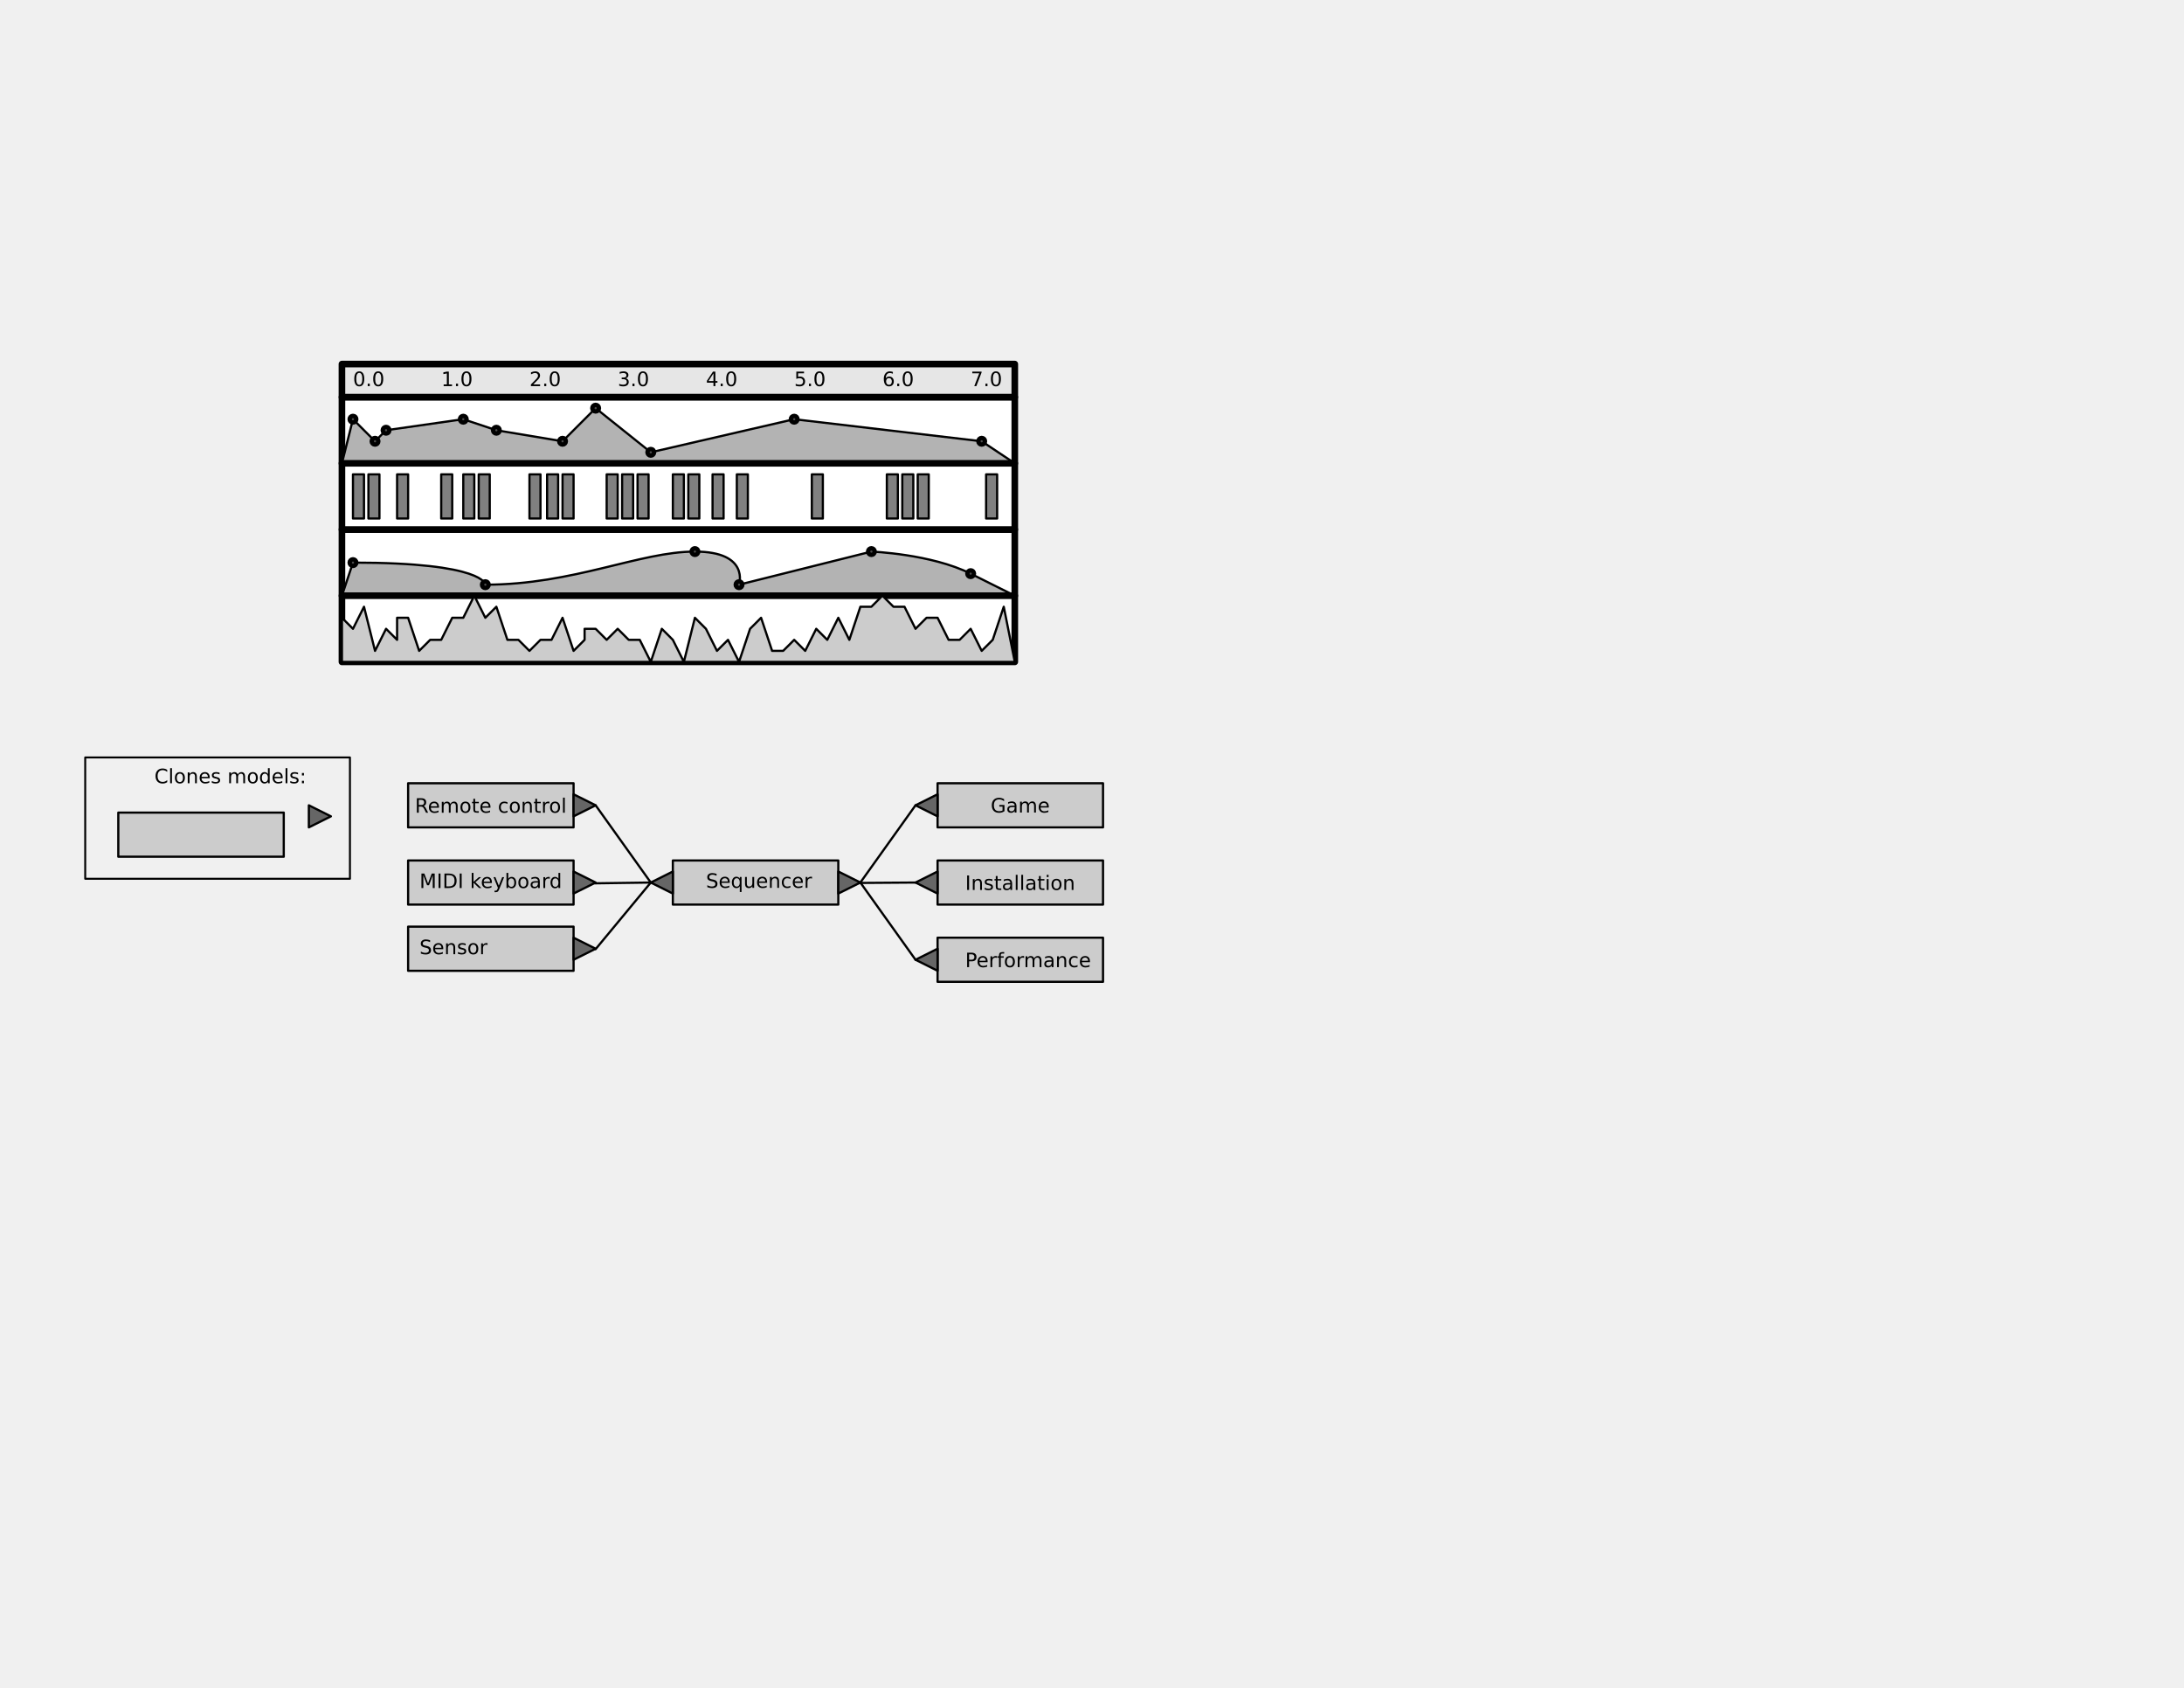
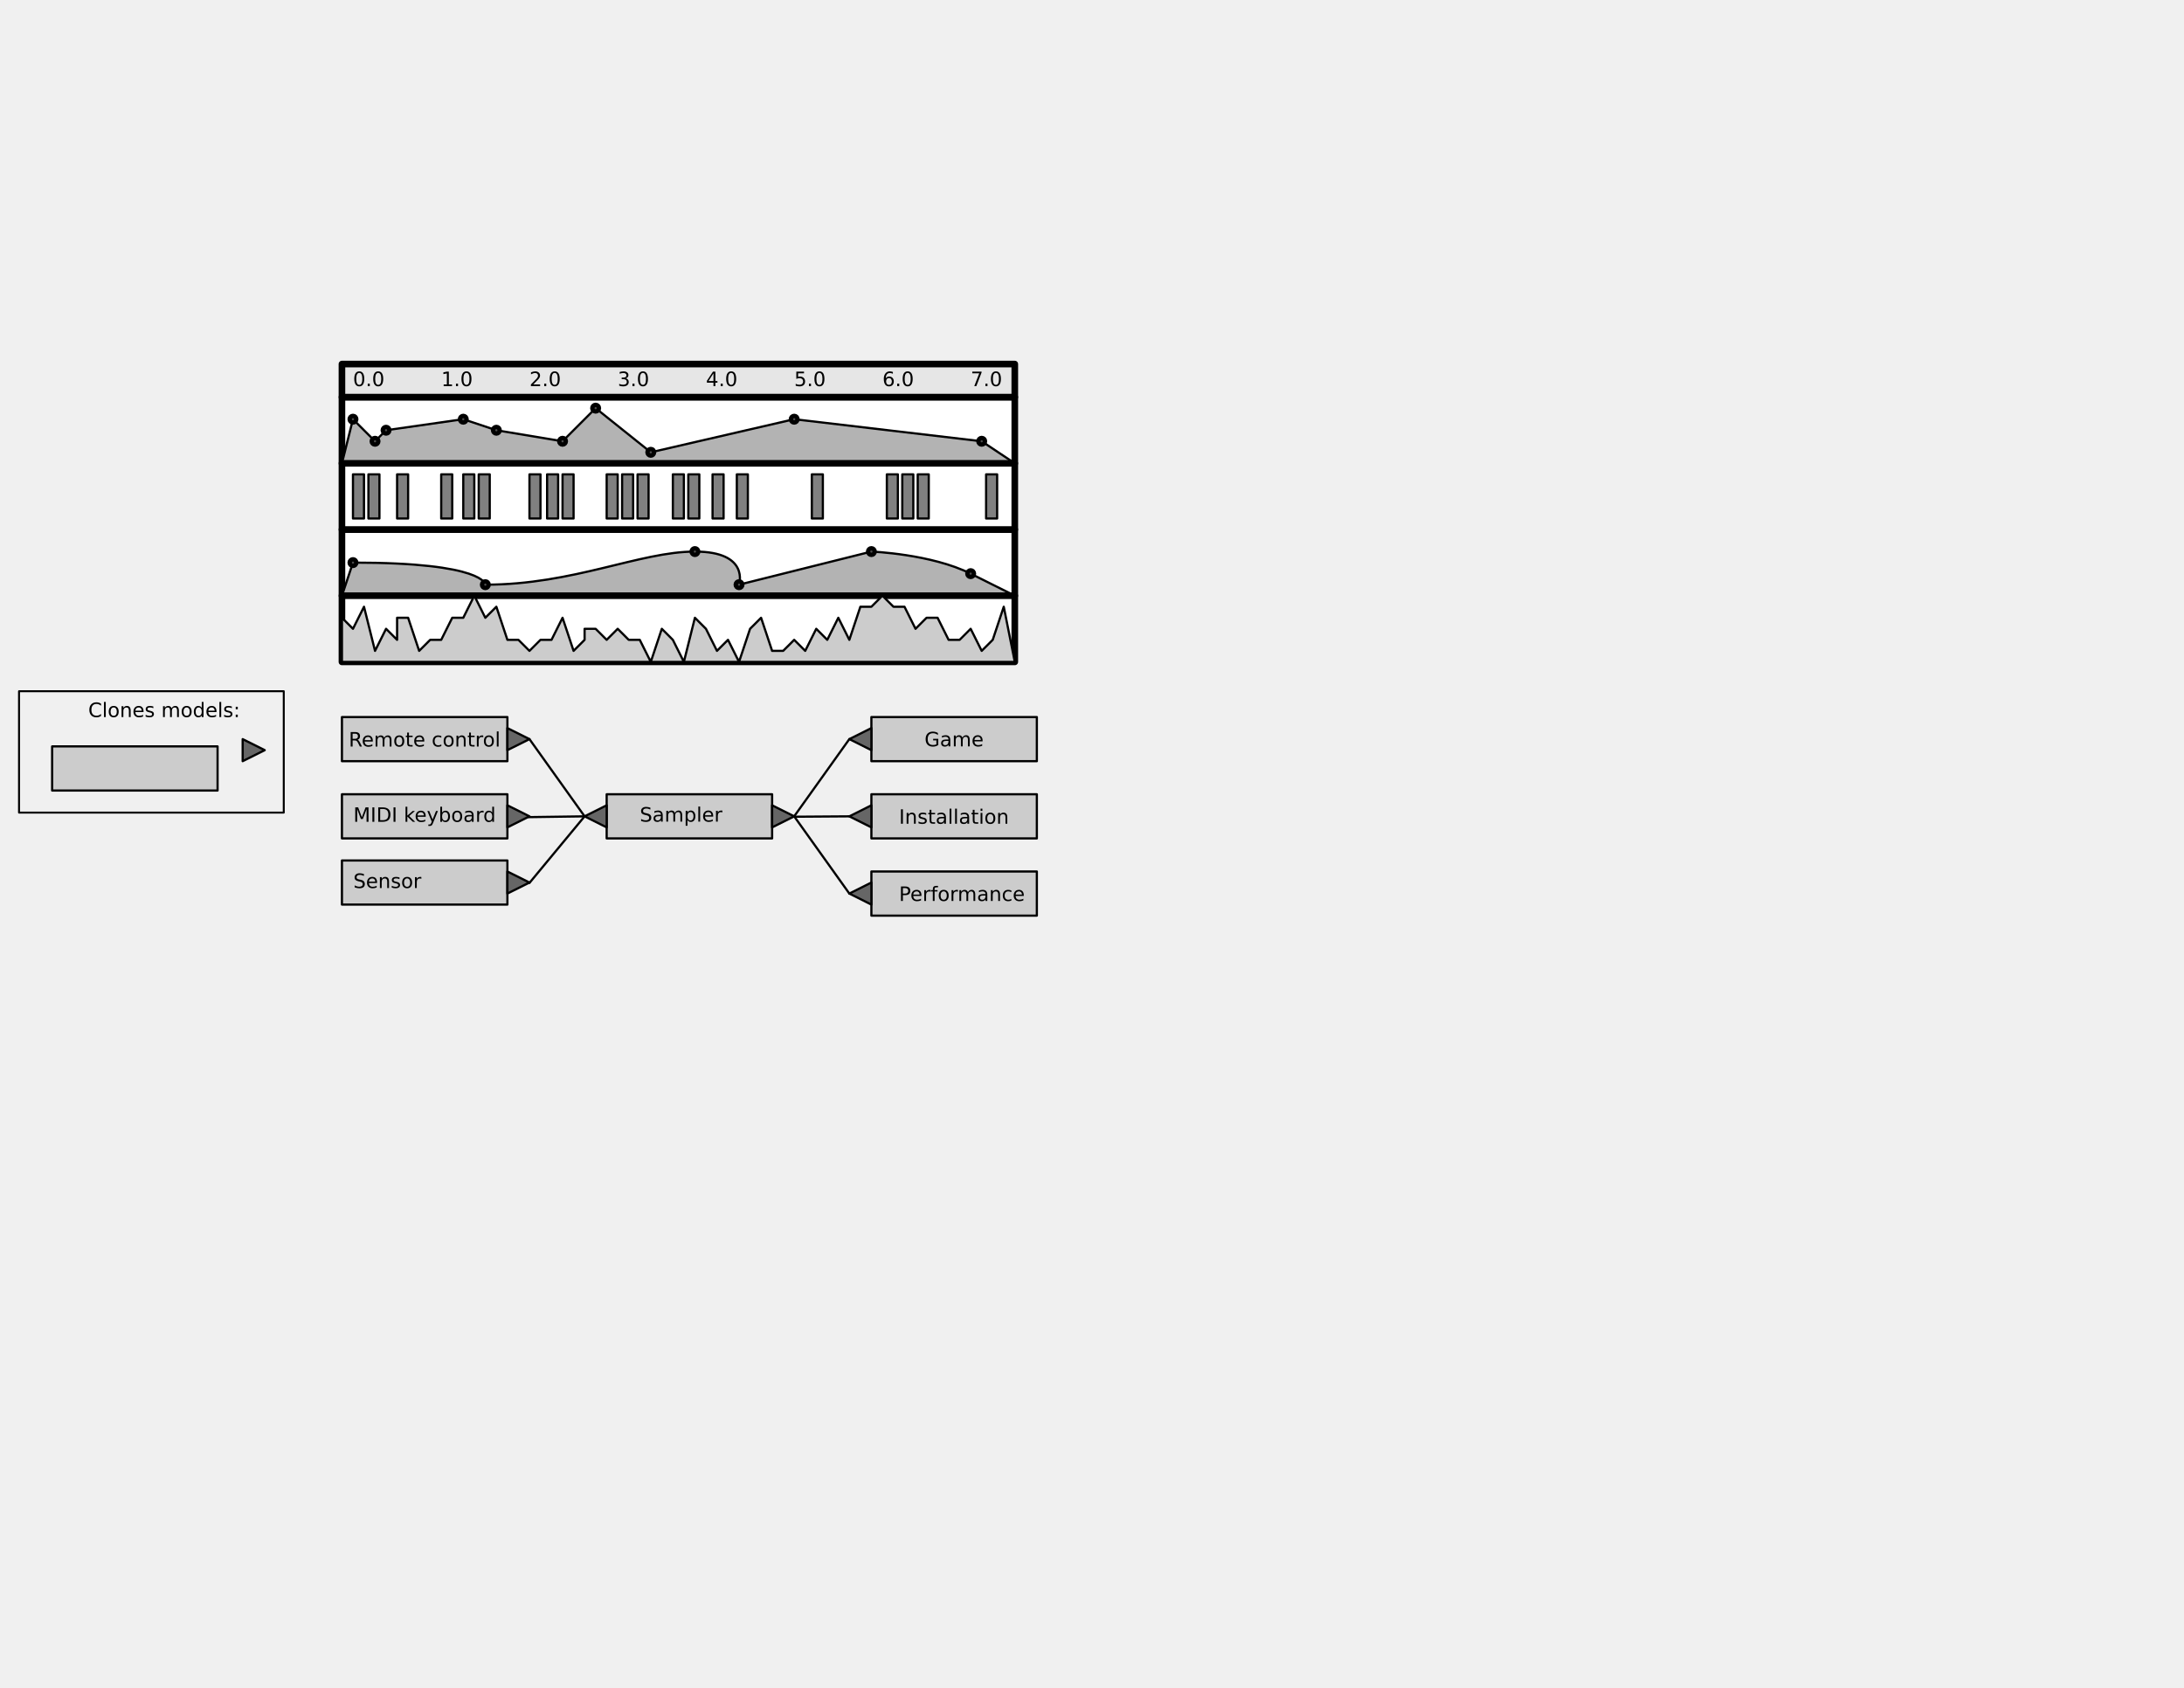
<svg xmlns="http://www.w3.org/2000/svg" xmlns:xlink="http://www.w3.org/1999/xlink" width="990" height="765" id="svg5067" version="1.1">
  <defs id="defs5069">
    <marker orient="auto" refY="0.0" refX="0.0" id="Arrow1Lend" style="overflow:visible;">
      <path id="path5836" d="M 0.0,0.0 L 5.0,-5.0 L -12.5,0.0 L 5.0,5.0 L 0.0,0.0 z " style="fill-rule:evenodd;stroke:#000000;stroke-width:1.0pt;marker-start:none;" transform="scale(0.8) rotate(180) translate(12.5,0)" />
    </marker>
  </defs>
  <g id="layer1" transform="translate(0,-287.3622)">
    <path id="path5730" d="m 155,527.362 0,30 305,0 0,-30 -305,0 z" style="fill:#ffffff;fill-opacity:1;stroke:#000000;stroke-width:3;stroke-linecap:round;stroke-linejoin:round;stroke-miterlimit:4;stroke-opacity:1;stroke-dasharray:none;stroke-dashoffset:0" />
    <path style="fill:#b3b3b3;fill-opacity:1;stroke:#000000;stroke-width:1;stroke-linecap:round;stroke-linejoin:round;stroke-miterlimit:4;stroke-opacity:1;stroke-dasharray:none;stroke-dashoffset:0" d="m 155,270 5,-15 c 0,0 0,0 0,0 60,0 60,10 60,10 0,0 0,0 0,0 40,0 70,-15 95,-15 25,0 20,15 20,15 l 60,-15 c 0,0 27.111,1.056 45,10 0,0 20,10 20,10 l -305,0 z" id="path5744" transform="translate(0,287.3622)" />
    <path style="fill:#ffffff;fill-opacity:1;stroke:#000000;stroke-width:3;stroke-linecap:round;stroke-linejoin:round;stroke-miterlimit:4;stroke-opacity:1;stroke-dasharray:none;stroke-dashoffset:0" d="m 155,180 0,30 305,0 0,-30 -305,0 z" id="path5115" transform="translate(0,287.3622)" />
    <path style="fill:#b3b3b3;stroke:#000000;stroke-width:1;stroke-linecap:round;stroke-linejoin:round;stroke-miterlimit:4;stroke-opacity:1;stroke-dasharray:none;stroke-dashoffset:0" d="m 155,210 5,-20 10,10 5,-5 35,-5 15,5 30,5 15,-15 25,20 65,-15 85,10 15,10 -305,0 z" id="path5153" transform="translate(0,287.3622)" />
    <path style="fill:#e6e6e6;fill-opacity:1;stroke:#000000;stroke-width:3;stroke-linecap:round;stroke-linejoin:round;stroke-miterlimit:4;stroke-opacity:1;stroke-dasharray:none;stroke-dashoffset:0" d="m 155,165 0,15 305,0 0,-15 -305,0 z" id="path5113" transform="translate(0,287.3622)" />
    <text xml:space="preserve" style="font-size:9px;font-style:normal;font-variant:normal;font-weight:normal;font-stretch:normal;fill:#000000;fill-opacity:1;stroke:none;font-family:DejaVu Sans;-inkscape-font-specification:DejaVu Sans" x="160" y="462.362" id="text5079">
      <tspan id="tspan5081" x="160" y="462.362">0.0</tspan>
    </text>
    <text id="text5083" y="462.362" x="200" style="font-size:9px;font-style:normal;font-variant:normal;font-weight:normal;font-stretch:normal;fill:#000000;fill-opacity:1;stroke:none;font-family:DejaVu Sans;-inkscape-font-specification:DejaVu Sans" xml:space="preserve">
      <tspan y="462.362" x="200" id="tspan5085">1.0</tspan>
    </text>
    <text xml:space="preserve" style="font-size:9px;font-style:normal;font-variant:normal;font-weight:normal;font-stretch:normal;fill:#000000;fill-opacity:1;stroke:none;font-family:DejaVu Sans;-inkscape-font-specification:DejaVu Sans" x="240" y="462.362" id="text5087">
      <tspan id="tspan5089" x="240" y="462.362">2.0</tspan>
    </text>
    <text id="text5091" y="462.362" x="280" style="font-size:9px;font-style:normal;font-variant:normal;font-weight:normal;font-stretch:normal;fill:#000000;fill-opacity:1;stroke:none;font-family:DejaVu Sans;-inkscape-font-specification:DejaVu Sans" xml:space="preserve">
      <tspan y="462.362" x="280" id="tspan5093">3.0</tspan>
    </text>
    <text xml:space="preserve" style="font-size:9px;font-style:normal;font-variant:normal;font-weight:normal;font-stretch:normal;fill:#000000;fill-opacity:1;stroke:none;font-family:DejaVu Sans;-inkscape-font-specification:DejaVu Sans" x="320" y="462.362" id="text5095">
      <tspan id="tspan5097" x="320" y="462.362">4.0</tspan>
    </text>
    <text id="text5099" y="462.362" x="360" style="font-size:9px;font-style:normal;font-variant:normal;font-weight:normal;font-stretch:normal;fill:#000000;fill-opacity:1;stroke:none;font-family:DejaVu Sans;-inkscape-font-specification:DejaVu Sans" xml:space="preserve">
      <tspan y="462.362" x="360" id="tspan5101">5.0</tspan>
    </text>
    <text xml:space="preserve" style="font-size:9px;font-style:normal;font-variant:normal;font-weight:normal;font-stretch:normal;fill:#000000;fill-opacity:1;stroke:none;font-family:DejaVu Sans;-inkscape-font-specification:DejaVu Sans" x="400" y="462.362" id="text5103">
      <tspan id="tspan5105" x="400" y="462.362">6.0</tspan>
    </text>
    <text id="text5107" y="462.362" x="440" style="font-size:9px;font-style:normal;font-variant:normal;font-weight:normal;font-stretch:normal;fill:#000000;fill-opacity:1;stroke:none;font-family:DejaVu Sans;-inkscape-font-specification:DejaVu Sans" xml:space="preserve">
      <tspan y="462.362" x="440" id="tspan5109">7.0</tspan>
    </text>
-     <path style="fill:#4d4d4d;fill-opacity:1;stroke:#000000;stroke-width:3;stroke-linecap:round;stroke-linejoin:round;stroke-miterlimit:4;stroke-opacity:1;stroke-dasharray:none;stroke-dashoffset:0" id="path5131" d="m 161,190 a 1,1 0 1 1 -2,0 1,1 0 1 1 2,0 z" transform="translate(0,287.3622)" />
+     <path style="fill:#4d4d4d;fill-opacity:1;stroke:#000000;stroke-width:3;stroke-linecap:round;stroke-linejoin:round;stroke-miterlimit:4;stroke-opacity:1;stroke-dasharray:none;stroke-dashoffset:0" id="path5131" d="m 161,190 c 0,0.552 -0.448,1 -1,1 -0.552,0 -1,-0.448 -1,-1 0,-0.552 0.448,-1 1,-1 0.552,0 1,0.448 1,1 z" transform="translate(0,287.3622)" />
    <use x="0" y="0" xlink:href="#path5131" id="use5133" transform="translate(110,-5)" width="990" height="765" />
    <use height="765" width="990" transform="translate(10,10)" id="use5135" xlink:href="#path5131" y="0" x="0" />
    <use x="0" y="0" xlink:href="#path5131" id="use5137" transform="translate(15,5)" width="990" height="765" />
    <use height="765" width="990" transform="translate(95,10)" id="use5139" xlink:href="#path5131" y="0" x="0" />
    <use x="0" y="0" xlink:href="#path5131" id="use5141" transform="translate(50,0)" width="990" height="765" />
    <use height="765" width="990" transform="translate(65,5)" id="use5143" xlink:href="#path5131" y="0" x="0" />
    <use x="0" y="0" xlink:href="#path5131" id="use5145" transform="translate(135,15)" width="990" height="765" />
    <use height="765" width="990" transform="translate(200,0)" id="use5147" xlink:href="#path5131" y="0" x="0" />
    <use x="0" y="0" xlink:href="#path5131" id="use5149" transform="translate(285,10)" width="990" height="765" />
    <path style="fill:#ffffff;fill-opacity:1;stroke:#000000;stroke-width:3;stroke-linecap:round;stroke-linejoin:round;stroke-miterlimit:4;stroke-opacity:1;stroke-dasharray:none;stroke-dashoffset:0" d="m 155,210 0,30 305,0 0,-30 -305,0 z" id="path5686" transform="translate(0,287.3622)" />
    <path style="fill:#808080;fill-opacity:1;stroke:#000000;stroke-width:1;stroke-linecap:round;stroke-linejoin:round;stroke-miterlimit:4;stroke-opacity:1;stroke-dasharray:none;stroke-dashoffset:0" d="m 160,502.362 5,0 0,20 -5,0 0,-20 z" id="path5688" />
    <use x="0" y="0" xlink:href="#path5688" id="use5690" transform="translate(7,0)" width="990" height="765" style="fill:#999999" />
    <use height="765" width="990" transform="translate(20,0)" id="use5692" xlink:href="#path5688" y="0" x="0" />
    <use x="0" y="0" xlink:href="#path5688" id="use5694" transform="translate(40,0)" width="990" height="765" />
    <use height="765" width="990" transform="translate(50,0)" id="use5696" xlink:href="#path5688" y="0" x="0" />
    <use x="0" y="0" xlink:href="#path5688" id="use5698" transform="translate(57,0)" width="990" height="765" />
    <use height="765" width="990" transform="translate(80,0)" id="use5700" xlink:href="#path5688" y="0" x="0" />
    <use x="0" y="0" xlink:href="#path5688" id="use5702" transform="translate(88,0)" width="990" height="765" />
    <use height="765" width="990" transform="translate(95,0)" id="use5704" xlink:href="#path5688" y="0" x="0" />
    <use x="0" y="0" xlink:href="#path5688" id="use5706" transform="translate(115,0)" width="990" height="765" />
    <use height="765" width="990" transform="translate(122,0)" id="use5708" xlink:href="#path5688" y="0" x="0" />
    <use x="0" y="0" xlink:href="#path5688" id="use5710" transform="translate(129,0)" width="990" height="765" />
    <use height="765" width="990" transform="translate(145,0)" id="use5712" xlink:href="#path5688" y="0" x="0" />
    <use x="0" y="0" xlink:href="#path5688" id="use5714" transform="translate(152,0)" width="990" height="765" />
    <use height="765" width="990" transform="translate(163,0)" id="use5716" xlink:href="#path5688" y="0" x="0" />
    <use x="0" y="0" xlink:href="#path5688" id="use5718" transform="translate(174,0)" width="990" height="765" />
    <use height="765" width="990" transform="translate(208,0)" id="use5720" xlink:href="#path5688" y="0" x="0" />
    <use x="0" y="0" xlink:href="#path5688" id="use5722" transform="translate(242,0)" width="990" height="765" />
    <use height="765" width="990" transform="translate(249,0)" id="use5724" xlink:href="#path5688" y="0" x="0" />
    <use x="0" y="0" xlink:href="#path5688" id="use5726" transform="translate(256,0)" width="990" height="765" />
    <use height="765" width="990" transform="translate(287,0)" id="use5728" xlink:href="#path5688" y="0" x="0" />
    <use x="0" y="0" xlink:href="#path5131" id="use5732" transform="translate(0,65)" width="990" height="765" />
    <use height="765" width="990" transform="translate(60,75)" id="use5734" xlink:href="#path5131" y="0" x="0" />
    <use x="0" y="0" xlink:href="#path5131" id="use5736" transform="translate(155,60)" width="990" height="765" />
    <use height="765" width="990" transform="translate(175,75)" id="use5738" xlink:href="#path5131" y="0" x="0" />
    <use x="0" y="0" xlink:href="#path5131" id="use5740" transform="translate(235,60)" width="990" height="765" />
    <use height="765" width="990" transform="translate(280,70)" id="use5742" xlink:href="#path5131" y="0" x="0" />
    <path style="fill:#ffffff;fill-opacity:1;stroke:#000000;stroke-width:3;stroke-linecap:round;stroke-linejoin:round;stroke-miterlimit:4;stroke-opacity:1;stroke-dasharray:none;stroke-dashoffset:0" d="m 155,557.362 0,30 305,0 0,-30 -305,0 z" id="path5746" />
    <path style="fill:#cccccc;fill-opacity:1;stroke:#000000;stroke-width:1;stroke-linecap:round;stroke-linejoin:round;stroke-miterlimit:4;stroke-opacity:1;stroke-dasharray:none;stroke-dashoffset:0" d="m 155,280 5,5 5,-10 5,20 5,-10 5,5 0,-10 5,0 5,15 5,-5 5,0 5,-10 5,0 5,-10 5,10 5,-5 5,15 5,0 5,5 5,-5 5,0 5,-10 5,15 5,-5 0,-5 c 0,0 5,0 5,0 l 5,5 5,-5 5,5 5,0 5,10 5,-15 5,5 5,10 5,-20 5,5 5,10 5,-5 5,10 5,-15 5,-5 5,15 5,0 5,-5 5,5 5,-10 5,5 5,-10 5,10 5,-15 5,0 5,-5 5,5 5,0 5,10 5,-5 5,0 5,10 5,0 5,-5 5,10 5,-5 5,-15 5,25 -305,0 0,-20 z" id="path5748" transform="translate(0,287.3622)" />
-     <rect style="fill:#cccccc;fill-opacity:1;stroke:#000000;stroke-width:1;stroke-linecap:round;stroke-linejoin:round;stroke-miterlimit:4;stroke-opacity:1;stroke-dasharray:none;stroke-dashoffset:0" id="rect5762" width="75" height="20" x="53.629" y="655.662" />
+     <rect style="fill:#cccccc;fill-opacity:1;stroke:#000000;stroke-width:1;stroke-linecap:round;stroke-linejoin:round;stroke-miterlimit:4;stroke-opacity:1;stroke-dasharray:none;stroke-dashoffset:0" id="rect5762" width="75" height="20" x="23.629" y="625.662" />
    <use x="0" y="0" xlink:href="#rect5762" id="use5764" transform="translate(251.3706,21.70041)" width="990" height="765" />
-     <text id="text5758" y="689.766" x="320" style="font-size:9px;font-style:normal;font-variant:normal;font-weight:normal;font-stretch:normal;fill:#000000;fill-opacity:1;stroke:none;font-family:DejaVu Sans;-inkscape-font-specification:DejaVu Sans" xml:space="preserve">
-       <tspan y="689.766" x="320" id="tspan5760">Sequencer</tspan>
+     <text id="text5758" y="659.766" x="290" style="font-size:9px;font-style:normal;font-variant:normal;font-weight:normal;font-stretch:normal;fill:#000000;fill-opacity:1;stroke:none;font-family:DejaVu Sans;-inkscape-font-specification:DejaVu Sans" xml:space="preserve">
+       <tspan y="659.766" x="290" id="tspan5760">Sampler</tspan>
    </text>
    <use height="765" width="990" transform="translate(131.3706,-13.29959)" id="use5766" xlink:href="#rect5762" y="0" x="0" />
-     <text xml:space="preserve" style="font-size:9px;font-style:normal;font-variant:normal;font-weight:normal;font-stretch:normal;fill:#000000;fill-opacity:1;stroke:none;font-family:DejaVu Sans;-inkscape-font-specification:DejaVu Sans" x="188.069" y="655.717" id="text5752">
-       <tspan id="tspan5754" x="188.069" y="655.717">Remote control</tspan>
+     <text xml:space="preserve" style="font-size:9px;font-style:normal;font-variant:normal;font-weight:normal;font-stretch:normal;fill:#000000;fill-opacity:1;stroke:none;font-family:DejaVu Sans;-inkscape-font-specification:DejaVu Sans" x="158.069" y="625.717" id="text5752">
+       <tspan id="tspan5754" x="158.069" y="625.717">Remote control</tspan>
    </text>
    <use x="0" y="0" xlink:href="#rect5762" id="use5768" transform="translate(131.3706,21.70041)" width="990" height="765" />
-     <text id="text5770" y="689.845" x="190.15" style="font-size:9px;font-style:normal;font-variant:normal;font-weight:normal;font-stretch:normal;fill:#000000;fill-opacity:1;stroke:none;font-family:DejaVu Sans;-inkscape-font-specification:DejaVu Sans" xml:space="preserve">
-       <tspan y="689.845" x="190.15" id="tspan5772">MIDI keyboard</tspan>
+     <text id="text5770" y="659.845" x="160.15" style="font-size:9px;font-style:normal;font-variant:normal;font-weight:normal;font-stretch:normal;fill:#000000;fill-opacity:1;stroke:none;font-family:DejaVu Sans;-inkscape-font-specification:DejaVu Sans" xml:space="preserve">
+       <tspan y="659.845" x="160.15" id="tspan5772">MIDI keyboard</tspan>
    </text>
    <use height="765" width="990" transform="translate(371.3706,-13.29959)" id="use5774" xlink:href="#rect5762" y="0" x="0" />
-     <text xml:space="preserve" style="font-size:9px;font-style:normal;font-variant:normal;font-weight:normal;font-stretch:normal;fill:#000000;fill-opacity:1;stroke:none;font-family:DejaVu Sans;-inkscape-font-specification:DejaVu Sans" x="449.084" y="655.638" id="text5776">
-       <tspan id="tspan5778" x="449.084" y="655.638">Game</tspan>
+     <text xml:space="preserve" style="font-size:9px;font-style:normal;font-variant:normal;font-weight:normal;font-stretch:normal;fill:#000000;fill-opacity:1;stroke:none;font-family:DejaVu Sans;-inkscape-font-specification:DejaVu Sans" x="419.084" y="625.638" id="text5776">
+       <tspan id="tspan5778" x="419.084" y="625.638">Game</tspan>
    </text>
    <use x="0" y="0" xlink:href="#rect5762" id="use5780" transform="translate(371.3706,21.70041)" width="990" height="765" />
-     <text id="text5782" y="690.717" x="437.51" style="font-size:9px;font-style:normal;font-variant:normal;font-weight:normal;font-stretch:normal;fill:#000000;fill-opacity:1;stroke:none;font-family:DejaVu Sans;-inkscape-font-specification:DejaVu Sans" xml:space="preserve">
-       <tspan y="690.717" x="437.51" id="tspan5784">Installation</tspan>
+     <text id="text5782" y="660.717" x="407.51" style="font-size:9px;font-style:normal;font-variant:normal;font-weight:normal;font-stretch:normal;fill:#000000;fill-opacity:1;stroke:none;font-family:DejaVu Sans;-inkscape-font-specification:DejaVu Sans" xml:space="preserve">
+       <tspan y="660.717" x="407.51" id="tspan5784">Installation</tspan>
    </text>
    <use height="765" width="990" transform="translate(371.3706,56.70041)" id="use5786" xlink:href="#rect5762" y="0" x="0" />
-     <text xml:space="preserve" style="font-size:9px;font-style:normal;font-variant:normal;font-weight:normal;font-stretch:normal;fill:#000000;fill-opacity:1;stroke:none;font-family:DejaVu Sans;-inkscape-font-specification:DejaVu Sans" x="437.51" y="725.717" id="text5788">
-       <tspan id="tspan5790" x="437.51" y="725.717">Performance</tspan>
+     <text xml:space="preserve" style="font-size:9px;font-style:normal;font-variant:normal;font-weight:normal;font-stretch:normal;fill:#000000;fill-opacity:1;stroke:none;font-family:DejaVu Sans;-inkscape-font-specification:DejaVu Sans" x="407.51" y="695.717" id="text5788">
+       <tspan id="tspan5790" x="407.51" y="695.717">Performance</tspan>
    </text>
-     <rect style="fill:none;stroke:#000000;stroke-width:0.894;stroke-linecap:round;stroke-linejoin:round;stroke-miterlimit:4;stroke-opacity:1;stroke-dasharray:none;stroke-dashoffset:0" id="rect5794" width="120" height="55" x="38.629" y="630.662" />
-     <text xml:space="preserve" style="font-size:9px;font-style:normal;font-variant:normal;font-weight:normal;font-stretch:normal;fill:#000000;fill-opacity:1;stroke:none;font-family:DejaVu Sans;-inkscape-font-specification:DejaVu Sans" x="70" y="642.362" id="text5796">
-       <tspan id="tspan5798" x="70" y="642.362">Clones models:</tspan>
+     <rect style="fill:none;stroke:#000000;stroke-width:0.894;stroke-linecap:round;stroke-linejoin:round;stroke-miterlimit:4;stroke-opacity:1;stroke-dasharray:none;stroke-dashoffset:0" id="rect5794" width="120" height="55" x="8.629" y="600.662" />
+     <text xml:space="preserve" style="font-size:9px;font-style:normal;font-variant:normal;font-weight:normal;font-stretch:normal;fill:#000000;fill-opacity:1;stroke:none;font-family:DejaVu Sans;-inkscape-font-specification:DejaVu Sans" x="40" y="612.362" id="text5796">
+       <tspan id="tspan5798" x="40" y="612.362">Clones models:</tspan>
    </text>
    <use height="765" width="990" transform="translate(131.3706,51.70044)" id="use5800" xlink:href="#rect5762" y="0" x="0" />
-     <text xml:space="preserve" style="font-size:9px;font-style:normal;font-variant:normal;font-weight:normal;font-stretch:normal;fill:#000000;fill-opacity:1;stroke:none;font-family:DejaVu Sans;-inkscape-font-specification:DejaVu Sans" x="190.15" y="719.845" id="text5802">
-       <tspan id="tspan5804" x="190.15" y="719.845">Sensor</tspan>
+     <text xml:space="preserve" style="font-size:9px;font-style:normal;font-variant:normal;font-weight:normal;font-stretch:normal;fill:#000000;fill-opacity:1;stroke:none;font-family:DejaVu Sans;-inkscape-font-specification:DejaVu Sans" x="160.15" y="689.845" id="text5802">
+       <tspan id="tspan5804" x="160.15" y="689.845">Sensor</tspan>
    </text>
-     <path id="path5810" d="m 140,652.362 0,10 10,-5 -10,-5 z" style="fill:#666666;stroke:#000000;stroke-width:1;stroke-linecap:round;stroke-linejoin:round;stroke-miterlimit:4;stroke-opacity:1;stroke-dasharray:none;stroke-dashoffset:0" />
+     <path id="path5810" d="m 110,622.362 0,10 10,-5 -10,-5 z" style="fill:#666666;stroke:#000000;stroke-width:1;stroke-linecap:round;stroke-linejoin:round;stroke-miterlimit:4;stroke-opacity:1;stroke-dasharray:none;stroke-dashoffset:0" />
    <use x="0" y="0" xlink:href="#path5810" id="use5812" transform="translate(120,-5)" width="990" height="765" />
    <use height="765" width="990" transform="translate(120,30)" id="use5814" xlink:href="#path5810" y="0" x="0" />
    <use x="0" y="0" xlink:href="#path5810" id="use5816" transform="translate(120,60)" width="990" height="765" />
-     <use height="765" width="990" transform="matrix(-1,0,0,1,445,30)" id="use5818" xlink:href="#path5810" y="0" x="0" />
+     <use height="765" width="990" transform="matrix(-1,0,0,1,385,30)" id="use5818" xlink:href="#path5810" y="0" x="0" />
    <use x="0" y="0" xlink:href="#path5810" id="use5820" transform="translate(240,30)" width="990" height="765" />
-     <use x="0" y="0" xlink:href="#path5810" id="use5822" transform="matrix(-1,0,0,1,565,-5)" width="990" height="765" />
-     <use x="0" y="0" xlink:href="#path5810" id="use5824" transform="matrix(-1,0,0,1,565,30)" width="990" height="765" />
-     <use x="0" y="0" xlink:href="#path5810" id="use5826" transform="matrix(-1,0,0,1,565,65)" width="990" height="765" />
-     <path style="fill:#666666;fill-opacity:1;stroke:#000000;stroke-width:1;stroke-linecap:round;stroke-linejoin:round;stroke-miterlimit:4;stroke-opacity:1;stroke-dasharray:none;stroke-dashoffset:0;marker-end:none" d="m 270,365 25,35" id="path5828" transform="translate(0,287.3622)" />
-     <path style="fill:#666666;fill-opacity:1;stroke:#000000;stroke-width:1;stroke-linecap:round;stroke-linejoin:round;stroke-miterlimit:4;stroke-opacity:1;stroke-dasharray:none;stroke-dashoffset:0" d="M 269.643,400.357 295,400" id="path6466" transform="translate(0,287.3622)" />
-     <path style="fill:#666666;fill-opacity:1;stroke:#000000;stroke-width:1;stroke-linecap:round;stroke-linejoin:round;stroke-miterlimit:4;stroke-opacity:1;stroke-dasharray:none;stroke-dashoffset:0" d="M 270,430.179 295,400" id="path6468" transform="translate(0,287.3622)" />
-     <path style="fill:#666666;fill-opacity:1;stroke:#000000;stroke-width:1;stroke-linecap:round;stroke-linejoin:round;stroke-miterlimit:4;stroke-opacity:1;stroke-dasharray:none;stroke-dashoffset:0" d="m 390,400 25,35" id="path6472" transform="translate(0,287.3622)" />
-     <path style="fill:#666666;fill-opacity:1;stroke:#000000;stroke-width:1;stroke-linecap:round;stroke-linejoin:round;stroke-miterlimit:4;stroke-opacity:1;stroke-dasharray:none;stroke-dashoffset:0" d="m 390,400 25,-35" id="path6474" transform="translate(0,287.3622)" />
-     <path style="fill:#666666;fill-opacity:1;stroke:#000000;stroke-width:1;stroke-linecap:round;stroke-linejoin:round;stroke-miterlimit:4;stroke-opacity:1;stroke-dasharray:none;stroke-dashoffset:0" d="M 390,400.179 415,400" id="path6476" transform="translate(0,287.3622)" />
+     <use x="0" y="0" xlink:href="#path5810" id="use5822" transform="matrix(-1,0,0,1,505,-5)" width="990" height="765" />
+     <use x="0" y="0" xlink:href="#path5810" id="use5824" transform="matrix(-1,0,0,1,505,30)" width="990" height="765" />
+     <use x="0" y="0" xlink:href="#path5810" id="use5826" transform="matrix(-1,0,0,1,505,65)" width="990" height="765" />
+     <path style="fill:#666666;fill-opacity:1;stroke:#000000;stroke-width:1;stroke-linecap:round;stroke-linejoin:round;stroke-miterlimit:4;stroke-opacity:1;stroke-dasharray:none;stroke-dashoffset:0;marker-end:none" d="m 240,622.362 25,35" id="path5828" />
+     <path style="fill:#666666;fill-opacity:1;stroke:#000000;stroke-width:1;stroke-linecap:round;stroke-linejoin:round;stroke-miterlimit:4;stroke-opacity:1;stroke-dasharray:none;stroke-dashoffset:0" d="M 239.643,657.719 265,657.362" id="path6466" />
+     <path style="fill:#666666;fill-opacity:1;stroke:#000000;stroke-width:1;stroke-linecap:round;stroke-linejoin:round;stroke-miterlimit:4;stroke-opacity:1;stroke-dasharray:none;stroke-dashoffset:0" d="m 240,687.541 25,-30.179" id="path6468" />
+     <path style="fill:#666666;fill-opacity:1;stroke:#000000;stroke-width:1;stroke-linecap:round;stroke-linejoin:round;stroke-miterlimit:4;stroke-opacity:1;stroke-dasharray:none;stroke-dashoffset:0" d="m 360,657.362 25,35" id="path6472" />
+     <path style="fill:#666666;fill-opacity:1;stroke:#000000;stroke-width:1;stroke-linecap:round;stroke-linejoin:round;stroke-miterlimit:4;stroke-opacity:1;stroke-dasharray:none;stroke-dashoffset:0" d="m 360,657.362 25,-35" id="path6474" />
+     <path style="fill:#666666;fill-opacity:1;stroke:#000000;stroke-width:1;stroke-linecap:round;stroke-linejoin:round;stroke-miterlimit:4;stroke-opacity:1;stroke-dasharray:none;stroke-dashoffset:0" d="m 360,657.541 25,-0.179" id="path6476" />
  </g>
</svg>
